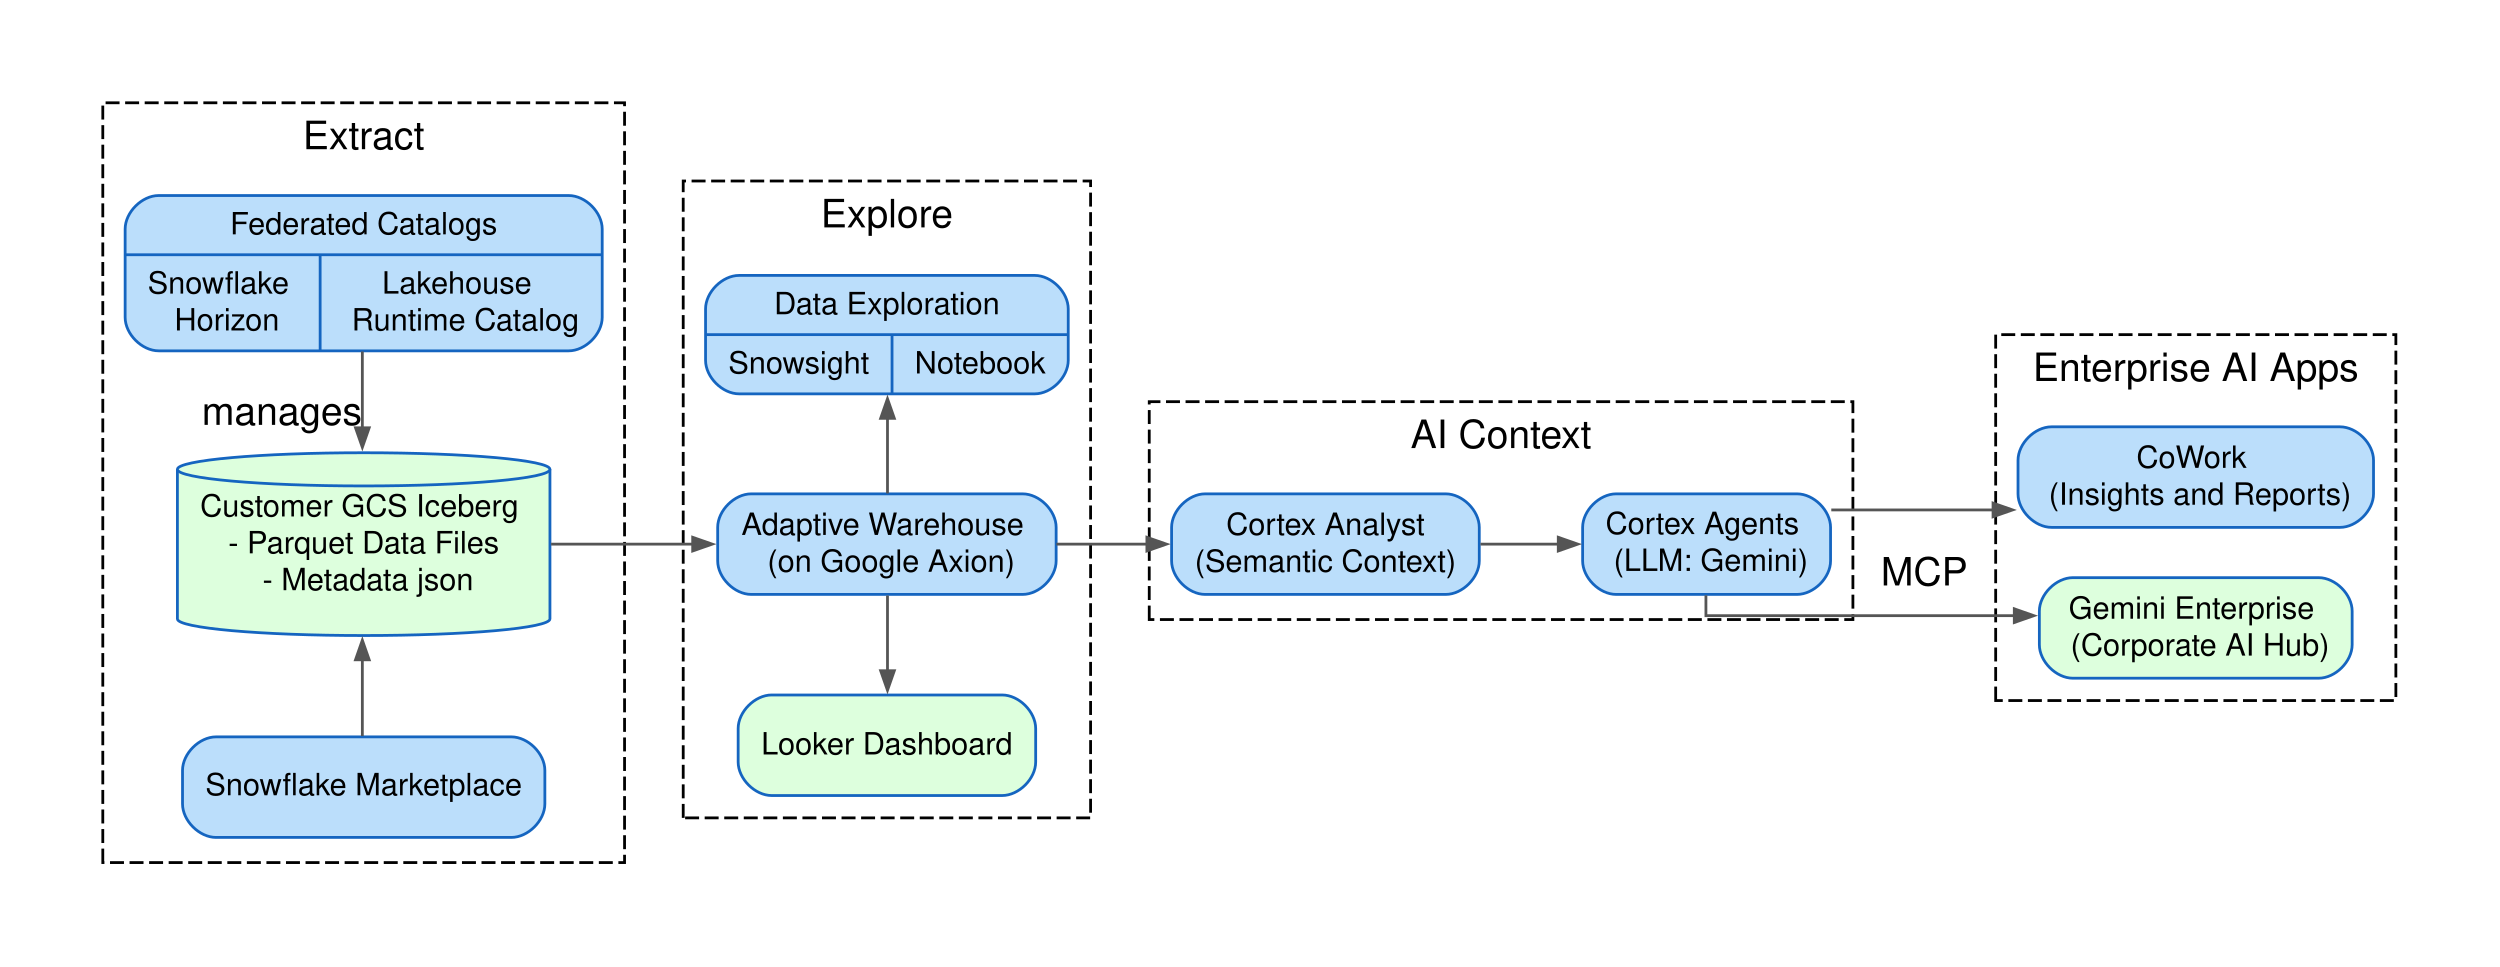
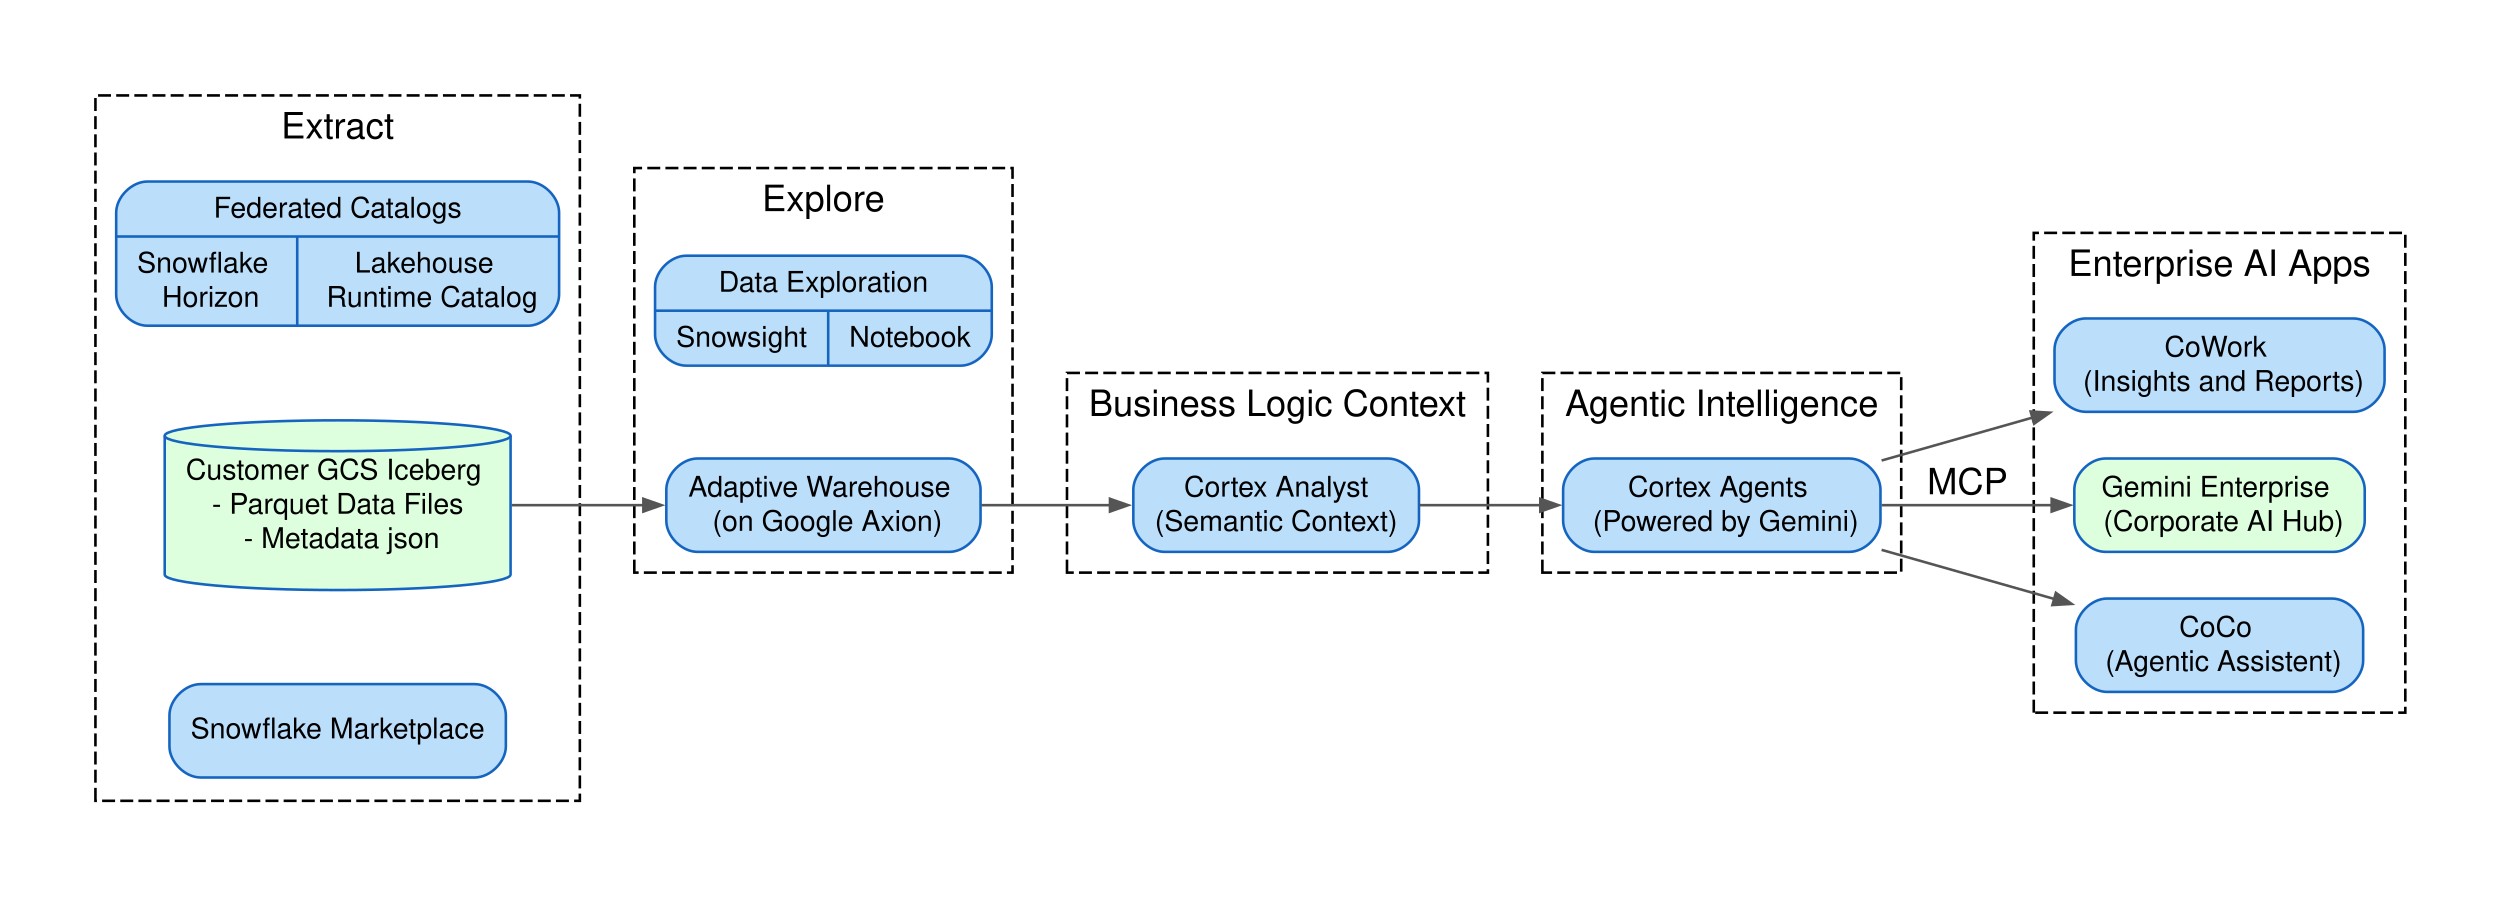
- <svg xmlns="http://www.w3.org/2000/svg" width="895pt" height="346pt" viewBox="0.00 0.00 895.00 346.00">
+ <svg xmlns="http://www.w3.org/2000/svg" width="964pt" height="346pt" viewBox="0.00 0.00 964.00 346.00">
  <g id="graph0" class="graph" transform="scale(1 1) rotate(0) translate(28.8 316.8)">
    <g id="clust1" class="cluster">
      <polygon fill="none" stroke="black" stroke-dasharray="5,2" points="8,-8 8,-280 194.79,-280 194.79,-8 8,-8" />
      <text xml:space="preserve" text-anchor="middle" x="101.4" y="-263.4" font-family="Helvetica,sans-Serif" font-size="14.00">Extract</text>
    </g>
    <g id="clust2" class="cluster">
-       <polygon fill="none" stroke="black" stroke-dasharray="5,2" points="215.79,-24 215.79,-252 361.63,-252 361.63,-24 215.79,-24" />
+       <polygon fill="none" stroke="black" stroke-dasharray="5,2" points="215.79,-96 215.79,-252 361.63,-252 361.63,-96 215.79,-96" />
      <text xml:space="preserve" text-anchor="middle" x="288.71" y="-235.4" font-family="Helvetica,sans-Serif" font-size="14.00">Explore</text>
    </g>
+     <g id="clust3" class="cluster">
+       <polygon fill="none" stroke="black" stroke-dasharray="5,2" points="382.63,-96 382.63,-173 544.94,-173 544.94,-96 382.63,-96" />
+       <text xml:space="preserve" text-anchor="middle" x="463.79" y="-156.4" font-family="Helvetica,sans-Serif" font-size="14.00">Business Logic Context</text>
+     </g>
    <g id="clust4" class="cluster">
-       <polygon fill="none" stroke="black" stroke-dasharray="5,2" points="685.65,-66 685.65,-197 828.92,-197 828.92,-66 685.65,-66" />
-       <text xml:space="preserve" text-anchor="middle" x="757.28" y="-180.4" font-family="Helvetica,sans-Serif" font-size="14.00">Enterprise AI Apps</text>
+       <polygon fill="none" stroke="black" stroke-dasharray="5,2" points="565.94,-96 565.94,-173 704.31,-173 704.31,-96 565.94,-96" />
+       <text xml:space="preserve" text-anchor="middle" x="635.12" y="-156.4" font-family="Helvetica,sans-Serif" font-size="14.00">Agentic Intelligence</text>
    </g>
-     <g id="clust5" class="cluster">
-       <polygon fill="none" stroke="black" stroke-dasharray="5,2" points="382.63,-95 382.63,-173 634.54,-173 634.54,-95 382.63,-95" />
-       <text xml:space="preserve" text-anchor="middle" x="508.58" y="-156.4" font-family="Helvetica,sans-Serif" font-size="14.00">AI Context</text>
+     <g id="clust6" class="cluster">
+       <polygon fill="none" stroke="black" stroke-dasharray="5,2" points="755.42,-42 755.42,-227 898.69,-227 898.69,-42 755.42,-42" />
+       <text xml:space="preserve" text-anchor="middle" x="827.05" y="-210.4" font-family="Helvetica,sans-Serif" font-size="14.00">Enterprise AI Apps</text>
    </g>
    <g id="node1" class="node">
      <path fill="#bbdefb" stroke="#1565c0" d="M48.54,-17C48.54,-17 154.26,-17 154.26,-17 160.26,-17 166.26,-23 166.26,-29 166.26,-29 166.26,-41 166.26,-41 166.26,-47 160.26,-53 154.26,-53 154.26,-53 48.54,-53 48.54,-53 42.54,-53 36.54,-47 36.54,-41 36.54,-41 36.54,-29 36.54,-29 36.54,-23 42.54,-17 48.54,-17" />
      <text xml:space="preserve" text-anchor="middle" x="101.4" y="-32.1" font-family="Helvetica,sans-Serif" font-size="11.00">Snowflake Marketplace</text>
    </g>
    <g id="node2" class="node">
      <path fill="#ddffdd" stroke="#1565c0" d="M168.08,-148.78C168.08,-152.06 138.19,-154.72 101.4,-154.72 64.6,-154.72 34.71,-152.06 34.71,-148.78 34.71,-148.78 34.71,-95.23 34.71,-95.23 34.71,-91.94 64.6,-89.28 101.4,-89.28 138.19,-89.28 168.08,-91.94 168.08,-95.23 168.08,-95.23 168.08,-148.78 168.08,-148.78" />
      <path fill="none" stroke="#1565c0" d="M168.08,-148.78C168.08,-145.49 138.19,-142.83 101.4,-142.83 64.6,-142.83 34.71,-145.49 34.71,-148.78" />
      <text xml:space="preserve" text-anchor="middle" x="101.4" y="-131.9" font-family="Helvetica,sans-Serif" font-size="11.00">Customer GCS Iceberg </text>
      <text xml:space="preserve" text-anchor="middle" x="101.4" y="-118.7" font-family="Helvetica,sans-Serif" font-size="11.00"> - Parquet Data Files </text>
      <text xml:space="preserve" text-anchor="middle" x="101.4" y="-105.5" font-family="Helvetica,sans-Serif" font-size="11.00"> - Metadata json</text>
    </g>
-     <g id="edge2" class="edge">
-       <path fill="none" stroke="#555555" d="M100.92,-80.6C100.92,-80.6 100.92,-53.31 100.92,-53.31" />
-       <polygon fill="#555555" stroke="#555555" points="98.47,-80.6 100.92,-87.6 103.37,-80.6 98.47,-80.6" />
-     </g>
-     <g id="node5" class="node">
+     <g id="node4" class="node">
      <path fill="#bbdefb" stroke="#1565c0" d="M337.3,-140C337.3,-140 240.13,-140 240.13,-140 234.13,-140 228.13,-134 228.13,-128 228.13,-128 228.13,-116 228.13,-116 228.13,-110 234.13,-104 240.13,-104 240.13,-104 337.3,-104 337.3,-104 343.3,-104 349.3,-110 349.3,-116 349.3,-116 349.3,-128 349.3,-128 349.3,-134 343.3,-140 337.3,-140" />
      <text xml:space="preserve" text-anchor="middle" x="288.71" y="-125.3" font-family="Helvetica,sans-Serif" font-size="11.00">Adaptive Warehouse </text>
      <text xml:space="preserve" text-anchor="middle" x="288.71" y="-112.1" font-family="Helvetica,sans-Serif" font-size="11.00"> (on Google Axion)</text>
    </g>
    <g id="edge3" class="edge">
-       <path fill="none" stroke="#555555" d="M168.49,-122C168.49,-122 219.18,-122 219.18,-122" />
-       <polygon fill="#555555" stroke="#555555" points="219.18,-124.45 226.18,-122 219.18,-119.55 219.18,-124.45" />
+       <path fill="none" stroke="#555555" d="M168.52,-122C185.13,-122 202.99,-122 219.7,-122" />
+       <polygon fill="#555555" stroke="#555555" points="219.28,-124.45 226.28,-122 219.28,-119.55 219.28,-124.45" />
    </g>
    <g id="node3" class="node">
      <path fill="#bbdefb" stroke="#1565c0" d="M28,-191.2C28,-191.2 174.79,-191.2 174.79,-191.2 180.79,-191.2 186.79,-197.2 186.79,-203.2 186.79,-203.2 186.79,-234.8 186.79,-234.8 186.79,-240.8 180.79,-246.8 174.79,-246.8 174.79,-246.8 28,-246.8 28,-246.8 22,-246.8 16,-240.8 16,-234.8 16,-234.8 16,-203.2 16,-203.2 16,-197.2 22,-191.2 28,-191.2" />
      <text xml:space="preserve" text-anchor="middle" x="101.4" y="-232.9" font-family="Helvetica,sans-Serif" font-size="11.00">Federated Catalogs</text>
      <polyline fill="none" stroke="#1565c0" points="16,-225.6 186.79,-225.6" />
      <text xml:space="preserve" text-anchor="middle" x="50.9" y="-211.7" font-family="Helvetica,sans-Serif" font-size="11.00">Snowflake </text>
      <text xml:space="preserve" text-anchor="middle" x="50.9" y="-198.5" font-family="Helvetica,sans-Serif" font-size="11.00"> Horizon</text>
      <polyline fill="none" stroke="#1565c0" points="85.81,-191.2 85.81,-225.6" />
      <text xml:space="preserve" text-anchor="middle" x="136.3" y="-211.7" font-family="Helvetica,sans-Serif" font-size="11.00">Lakehouse </text>
      <text xml:space="preserve" text-anchor="middle" x="136.3" y="-198.5" font-family="Helvetica,sans-Serif" font-size="11.00"> Runtime Catalog</text>
    </g>
-     <g id="edge1" class="edge">
-       <path fill="none" stroke="#555555" d="M100.92,-190.94C100.92,-190.94 100.92,-163.65 100.92,-163.65" />
-       <polygon fill="#555555" stroke="#555555" points="103.37,-163.65 100.92,-156.65 98.47,-163.65 103.37,-163.65" />
-       <text xml:space="preserve" text-anchor="middle" x="72.12" y="-164.7" font-family="Helvetica,sans-Serif" font-size="14.00">manages</text>
-     </g>
-     <g id="node4" class="node">
-       <path fill="#ddffdd" stroke="#1565c0" d="M329.97,-68C329.97,-68 247.46,-68 247.46,-68 241.46,-68 235.46,-62 235.46,-56 235.46,-56 235.46,-44 235.46,-44 235.46,-38 241.46,-32 247.46,-32 247.46,-32 329.97,-32 329.97,-32 335.97,-32 341.97,-38 341.97,-44 341.97,-44 341.97,-56 341.97,-56 341.97,-62 335.97,-68 329.97,-68" />
-       <text xml:space="preserve" text-anchor="middle" x="288.71" y="-46.7" font-family="Helvetica,sans-Serif" font-size="11.00">Looker Dashboard</text>
-     </g>
-     <g id="edge5" class="edge">
-       <path fill="none" stroke="#555555" d="M288.92,-76.68C288.92,-76.68 288.92,-103.59 288.92,-103.59" />
-       <polygon fill="#555555" stroke="#555555" points="291.37,-76.68 288.92,-69.68 286.47,-76.68 291.37,-76.68" />
-     </g>
-     <g id="node6" class="node">
+     <g id="node5" class="node">
      <path fill="#bbdefb" stroke="#1565c0" d="M235.79,-175.8C235.79,-175.8 341.63,-175.8 341.63,-175.8 347.63,-175.8 353.63,-181.8 353.63,-187.8 353.63,-187.8 353.63,-206.2 353.63,-206.2 353.63,-212.2 347.63,-218.2 341.63,-218.2 341.63,-218.2 235.79,-218.2 235.79,-218.2 229.79,-218.2 223.79,-212.2 223.79,-206.2 223.79,-206.2 223.79,-187.8 223.79,-187.8 223.79,-181.8 229.79,-175.8 235.79,-175.8" />
      <text xml:space="preserve" text-anchor="middle" x="288.71" y="-204.3" font-family="Helvetica,sans-Serif" font-size="11.00">Data Exploration</text>
      <polyline fill="none" stroke="#1565c0" points="223.79,-197 353.63,-197" />
      <text xml:space="preserve" text-anchor="middle" x="257.17" y="-183.1" font-family="Helvetica,sans-Serif" font-size="11.00">Snowsight</text>
      <polyline fill="none" stroke="#1565c0" points="290.55,-175.8 290.55,-197" />
      <text xml:space="preserve" text-anchor="middle" x="322.09" y="-183.1" font-family="Helvetica,sans-Serif" font-size="11.00">Notebook</text>
    </g>
-     <g id="edge6" class="edge">
-       <path fill="none" stroke="#555555" d="M288.92,-140.16C288.92,-140.16 288.92,-167.04 288.92,-167.04" />
-       <polygon fill="#555555" stroke="#555555" points="286.47,-167.04 288.92,-174.04 291.37,-167.04 286.47,-167.04" />
+     <g id="node6" class="node">
+       <path fill="#bbdefb" stroke="#1565c0" d="M506.36,-140C506.36,-140 420.21,-140 420.21,-140 414.21,-140 408.21,-134 408.21,-128 408.21,-128 408.21,-116 408.21,-116 408.21,-110 414.21,-104 420.21,-104 420.21,-104 506.36,-104 506.36,-104 512.36,-104 518.36,-110 518.36,-116 518.36,-116 518.36,-128 518.36,-128 518.36,-134 512.36,-140 506.36,-140" />
+       <text xml:space="preserve" text-anchor="middle" x="463.29" y="-125.3" font-family="Helvetica,sans-Serif" font-size="11.00">Cortex Analyst</text>
+       <text xml:space="preserve" text-anchor="middle" x="463.29" y="-112.1" font-family="Helvetica,sans-Serif" font-size="11.00">(Semantic Context)</text>
+     </g>
+     <g id="edge4" class="edge">
+       <path fill="none" stroke="#555555" d="M349.59,-122C365.67,-122 383.11,-122 399.35,-122" />
+       <polygon fill="#555555" stroke="#555555" points="399.21,-124.45 406.21,-122 399.21,-119.55 399.21,-124.45" />
    </g>
    <g id="node7" class="node">
-       <path fill="#bbdefb" stroke="#1565c0" d="M488.78,-140C488.78,-140 402.63,-140 402.63,-140 396.63,-140 390.63,-134 390.63,-128 390.63,-128 390.63,-116 390.63,-116 390.63,-110 396.63,-104 402.63,-104 402.63,-104 488.78,-104 488.78,-104 494.78,-104 500.78,-110 500.78,-116 500.78,-116 500.78,-128 500.78,-128 500.78,-134 494.78,-140 488.78,-140" />
-       <text xml:space="preserve" text-anchor="middle" x="445.71" y="-125.3" font-family="Helvetica,sans-Serif" font-size="11.00">Cortex Analyst</text>
-       <text xml:space="preserve" text-anchor="middle" x="445.71" y="-112.1" font-family="Helvetica,sans-Serif" font-size="11.00">(Semantic Context)</text>
+       <path fill="#bbdefb" stroke="#1565c0" d="M684.31,-140C684.31,-140 585.94,-140 585.94,-140 579.94,-140 573.94,-134 573.94,-128 573.94,-128 573.94,-116 573.94,-116 573.94,-110 579.94,-104 585.94,-104 585.94,-104 684.31,-104 684.31,-104 690.31,-104 696.31,-110 696.31,-116 696.31,-116 696.31,-128 696.31,-128 696.31,-134 690.31,-140 684.31,-140" />
+       <text xml:space="preserve" text-anchor="middle" x="635.12" y="-125.3" font-family="Helvetica,sans-Serif" font-size="11.00">Cortex Agents </text>
+       <text xml:space="preserve" text-anchor="middle" x="635.12" y="-112.1" font-family="Helvetica,sans-Serif" font-size="11.00"> (Powered by Gemini)</text>
    </g>
-     <g id="edge4" class="edge">
-       <path fill="none" stroke="#555555" d="M349.41,-122C349.41,-122 381.79,-122 381.79,-122" />
-       <polygon fill="#555555" stroke="#555555" points="381.79,-124.45 388.79,-122 381.79,-119.55 381.79,-124.45" />
+     <g id="edge6" class="edge">
+       <path fill="none" stroke="#555555" d="M518.49,-122C533.45,-122 549.89,-122 565.55,-122" />
+       <polygon fill="#555555" stroke="#555555" points="565.14,-124.45 572.14,-122 565.14,-119.55 565.14,-124.45" />
    </g>
    <g id="node8" class="node">
-       <path fill="#bbdefb" stroke="#1565c0" d="M549.78,-104C549.78,-104 614.54,-104 614.54,-104 620.54,-104 626.54,-110 626.54,-116 626.54,-116 626.54,-128 626.54,-128 626.54,-134 620.54,-140 614.54,-140 614.54,-140 549.78,-140 549.78,-140 543.78,-140 537.78,-134 537.78,-128 537.78,-128 537.78,-116 537.78,-116 537.78,-110 543.78,-104 549.78,-104" />
-       <text xml:space="preserve" text-anchor="middle" x="582.16" y="-125.6" font-family="Helvetica,sans-Serif" font-size="11.00">Cortex Agents </text>
-       <text xml:space="preserve" text-anchor="middle" x="582.16" y="-112.4" font-family="Helvetica,sans-Serif" font-size="11.00"> (LLM: Gemini)</text>
+       <path fill="#bbdefb" stroke="#1565c0" d="M878.69,-194C878.69,-194 775.42,-194 775.42,-194 769.42,-194 763.42,-188 763.42,-182 763.42,-182 763.42,-170 763.42,-170 763.42,-164 769.42,-158 775.42,-158 775.42,-158 878.69,-158 878.69,-158 884.69,-158 890.69,-164 890.69,-170 890.69,-170 890.69,-182 890.69,-182 890.69,-188 884.69,-194 878.69,-194" />
+       <text xml:space="preserve" text-anchor="middle" x="827.05" y="-179.3" font-family="Helvetica,sans-Serif" font-size="11.00">CoWork </text>
+       <text xml:space="preserve" text-anchor="middle" x="827.05" y="-166.1" font-family="Helvetica,sans-Serif" font-size="11.00"> (Insights and Reports)</text>
+     </g>
+     <g id="edge8" class="edge">
+       <path fill="none" stroke="#555555" d="M696.74,-139.23C715.26,-144.5 735.8,-150.34 754.96,-155.79" />
+       <polygon fill="#555555" stroke="#555555" points="754.21,-158.12 761.61,-157.68 755.55,-153.41 754.21,-158.12" />
+     </g>
+     <g id="node9" class="node">
+       <path fill="#ddffdd" stroke="#1565c0" d="M871.04,-140C871.04,-140 783.06,-140 783.06,-140 777.06,-140 771.06,-134 771.06,-128 771.06,-128 771.06,-116 771.06,-116 771.06,-110 777.06,-104 783.06,-104 783.06,-104 871.04,-104 871.04,-104 877.04,-104 883.04,-110 883.04,-116 883.04,-116 883.04,-128 883.04,-128 883.04,-134 877.04,-140 871.04,-140" />
+       <text xml:space="preserve" text-anchor="middle" x="827.05" y="-125.3" font-family="Helvetica,sans-Serif" font-size="11.00">Gemini Enterprise </text>
+       <text xml:space="preserve" text-anchor="middle" x="827.05" y="-112.1" font-family="Helvetica,sans-Serif" font-size="11.00"> (Corporate AI Hub)</text>
    </g>
    <g id="edge7" class="edge">
-       <path fill="none" stroke="#555555" d="M501.21,-122C501.21,-122 529.06,-122 529.06,-122" />
-       <polygon fill="#555555" stroke="#555555" points="529.06,-124.45 536.06,-122 529.06,-119.55 529.06,-124.45" />
+       <path fill="none" stroke="#555555" d="M696.74,-122C717.73,-122 741.31,-122 762.52,-122" />
+       <polygon fill="#555555" stroke="#555555" points="762.32,-124.45 769.32,-122 762.32,-119.55 762.32,-124.45" />
+       <text xml:space="preserve" text-anchor="middle" x="729.86" y="-126.2" font-family="Helvetica,sans-Serif" font-size="14.00">MCP</text>
    </g>
-     <g id="node9" class="node">
-       <path fill="#bbdefb" stroke="#1565c0" d="M808.92,-164C808.92,-164 705.65,-164 705.65,-164 699.65,-164 693.65,-158 693.65,-152 693.65,-152 693.65,-140 693.65,-140 693.65,-134 699.65,-128 705.65,-128 705.65,-128 808.92,-128 808.92,-128 814.92,-128 820.92,-134 820.92,-140 820.92,-140 820.92,-152 820.92,-152 820.92,-158 814.92,-164 808.92,-164" />
-       <text xml:space="preserve" text-anchor="middle" x="757.28" y="-149.3" font-family="Helvetica,sans-Serif" font-size="11.00">CoWork </text>
-       <text xml:space="preserve" text-anchor="middle" x="757.28" y="-136.1" font-family="Helvetica,sans-Serif" font-size="11.00"> (Insights and Reports)</text>
+     <g id="node10" class="node">
+       <path fill="#bbdefb" stroke="#1565c0" d="M870.43,-86C870.43,-86 783.67,-86 783.67,-86 777.67,-86 771.67,-80 771.67,-74 771.67,-74 771.67,-62 771.67,-62 771.67,-56 777.67,-50 783.67,-50 783.67,-50 870.43,-50 870.43,-50 876.43,-50 882.43,-56 882.43,-62 882.43,-62 882.43,-74 882.43,-74 882.43,-80 876.43,-86 870.43,-86" />
+       <text xml:space="preserve" text-anchor="middle" x="827.05" y="-71.3" font-family="Helvetica,sans-Serif" font-size="11.00">CoCo </text>
+       <text xml:space="preserve" text-anchor="middle" x="827.05" y="-58.1" font-family="Helvetica,sans-Serif" font-size="11.00"> (Agentic Assistent)</text>
    </g>
    <g id="edge9" class="edge">
-       <path fill="none" stroke="#555555" d="M626.8,-134.25C626.8,-134.25 684.71,-134.25 684.71,-134.25" />
-       <polygon fill="#555555" stroke="#555555" points="684.71,-136.7 691.71,-134.25 684.71,-131.8 684.71,-136.7" />
-     </g>
-     <g id="node10" class="node">
-       <path fill="#ddffdd" stroke="#1565c0" d="M801.27,-110C801.27,-110 713.29,-110 713.29,-110 707.29,-110 701.29,-104 701.29,-98 701.29,-98 701.29,-86 701.29,-86 701.29,-80 707.29,-74 713.29,-74 713.29,-74 801.27,-74 801.27,-74 807.27,-74 813.27,-80 813.27,-86 813.27,-86 813.27,-98 813.27,-98 813.27,-104 807.27,-110 801.27,-110" />
-       <text xml:space="preserve" text-anchor="middle" x="757.28" y="-95.3" font-family="Helvetica,sans-Serif" font-size="11.00">Gemini Enterprise </text>
-       <text xml:space="preserve" text-anchor="middle" x="757.28" y="-82.1" font-family="Helvetica,sans-Serif" font-size="11.00"> (Corporate AI Hub)</text>
-     </g>
-     <g id="edge8" class="edge">
-       <path fill="none" stroke="#555555" d="M581.92,-103.66C581.92,-99.55 581.92,-96.39 581.92,-96.39 581.92,-96.39 692.32,-96.39 692.32,-96.39" />
-       <polygon fill="#555555" stroke="#555555" points="692.32,-98.84 699.32,-96.39 692.32,-93.94 692.32,-98.84" />
-       <text xml:space="preserve" text-anchor="middle" x="660.09" y="-107.2" font-family="Helvetica,sans-Serif" font-size="14.00">MCP</text>
+       <path fill="none" stroke="#555555" d="M696.74,-104.77C718.01,-98.72 741.95,-91.91 763.39,-85.82" />
+       <polygon fill="#555555" stroke="#555555" points="763.95,-88.2 770.01,-83.93 762.61,-83.49 763.95,-88.2" />
    </g>
  </g>
</svg>
